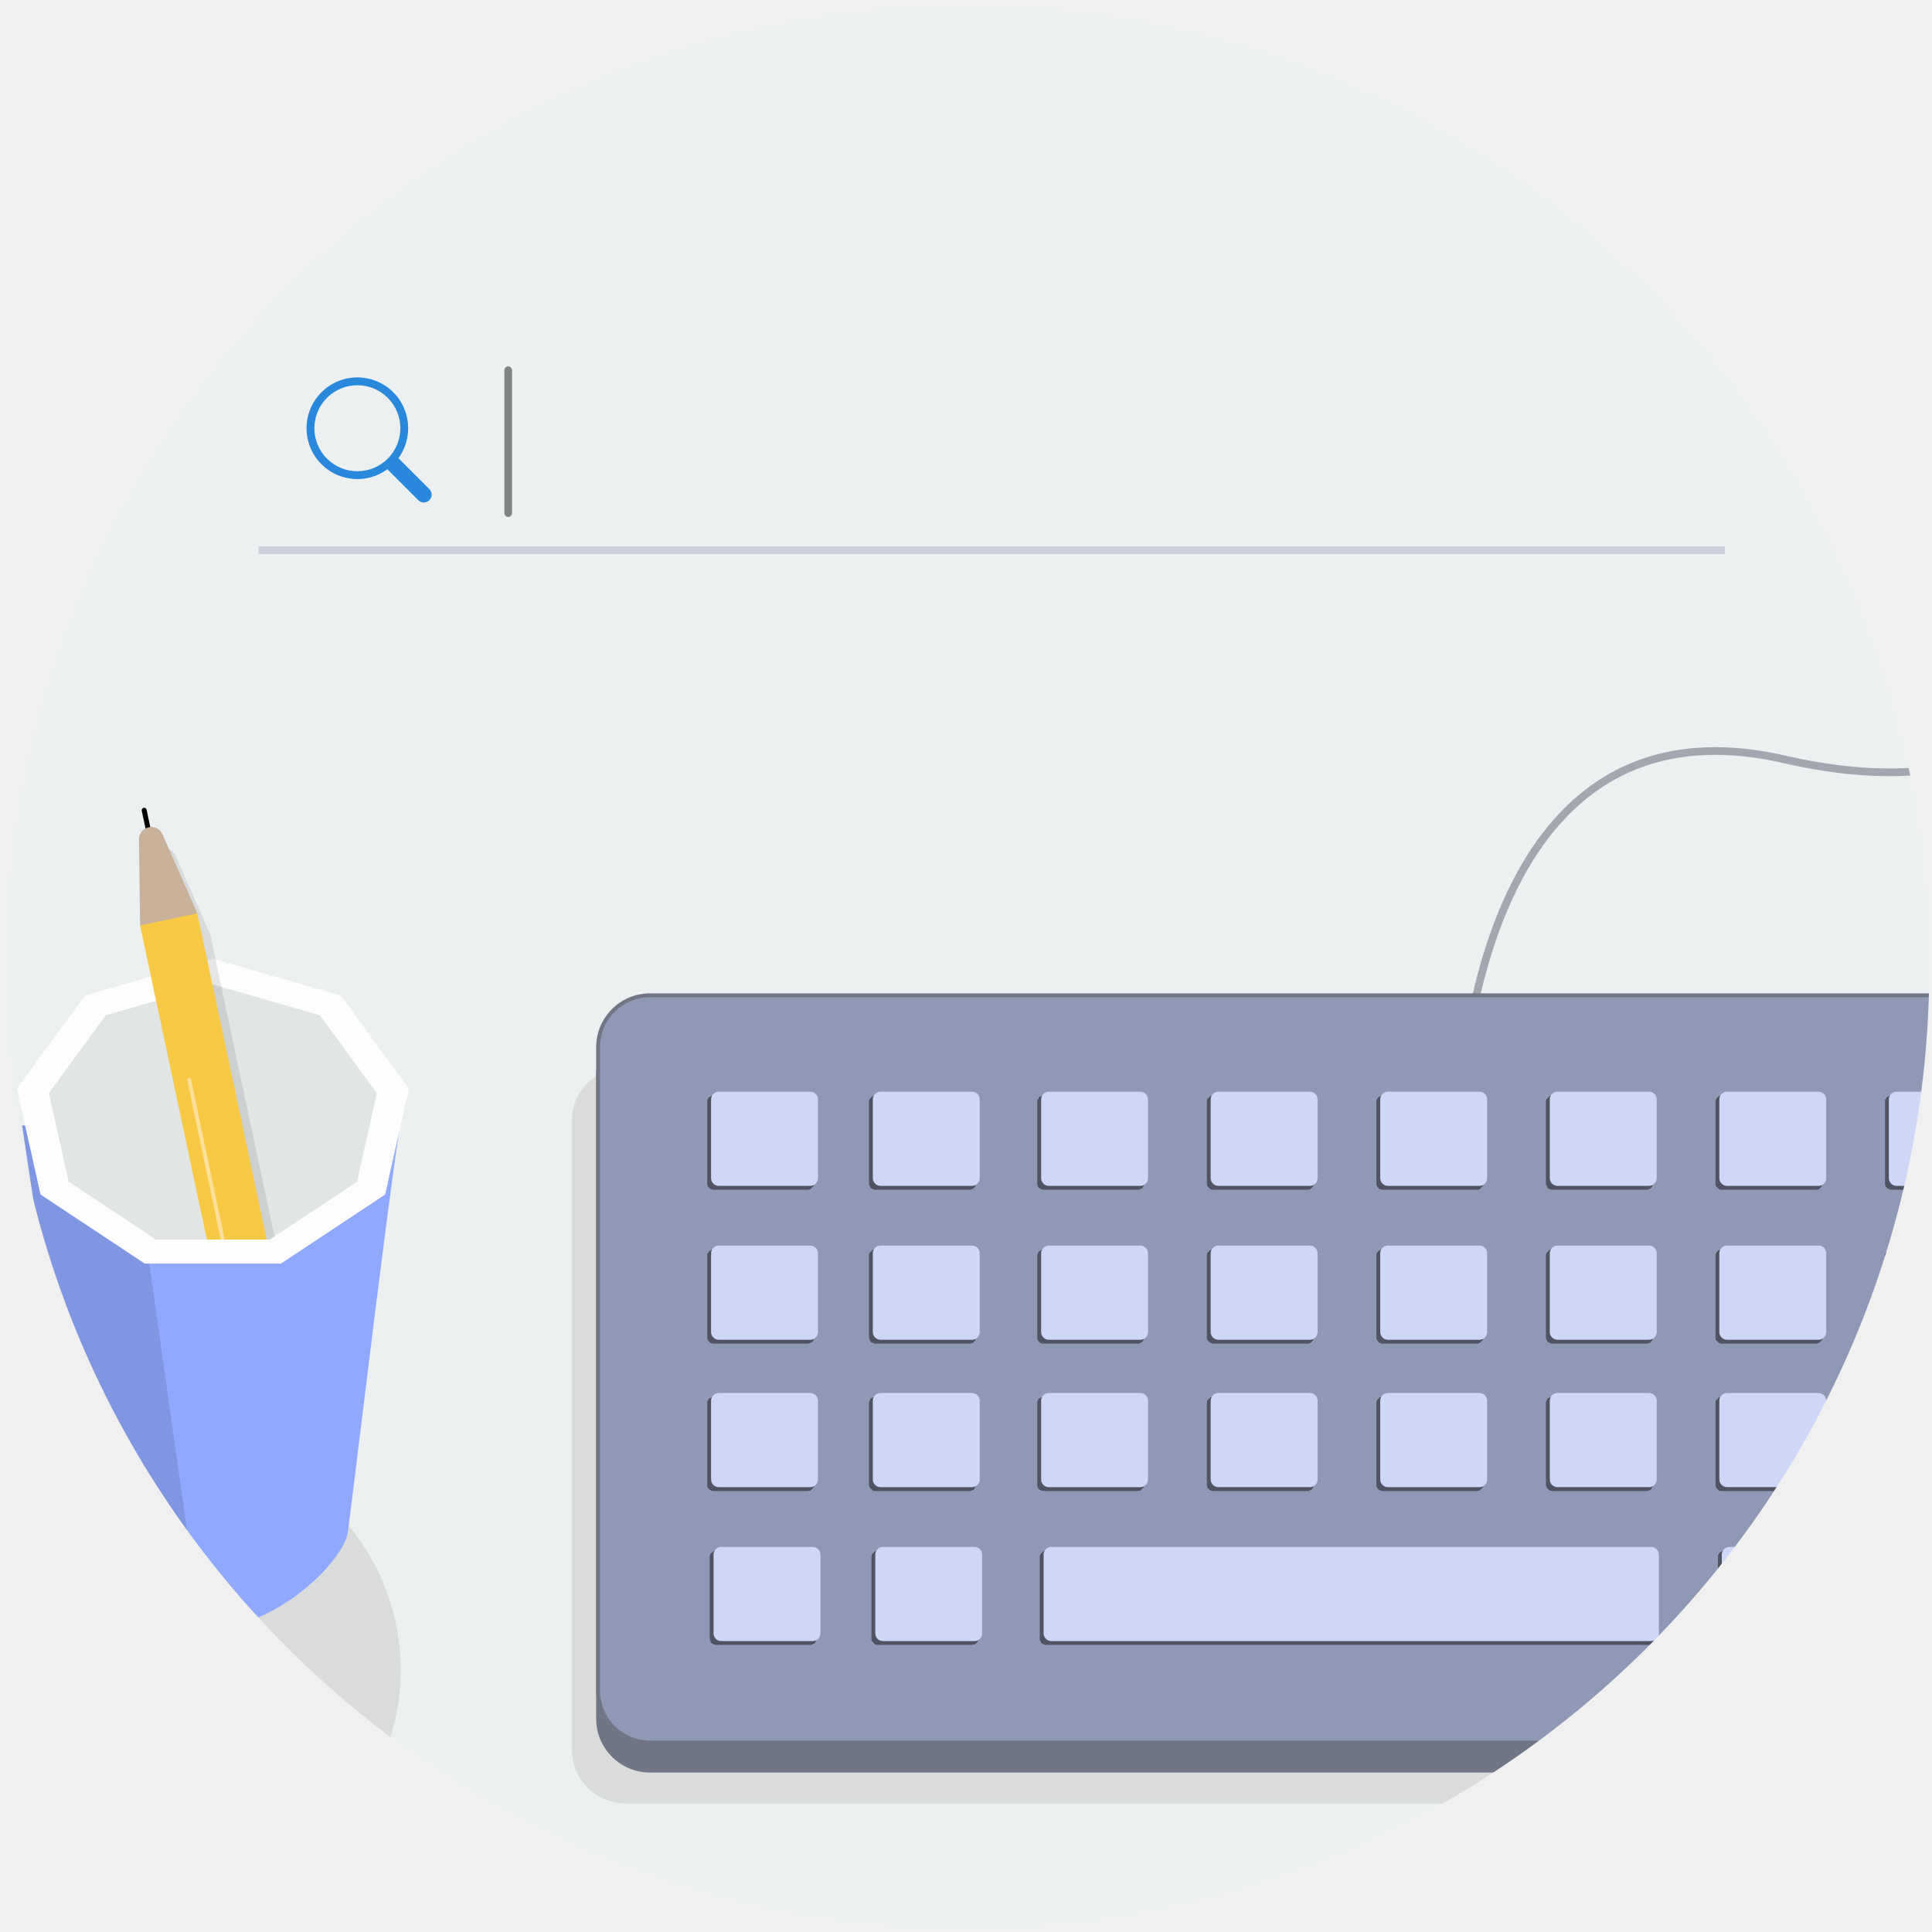
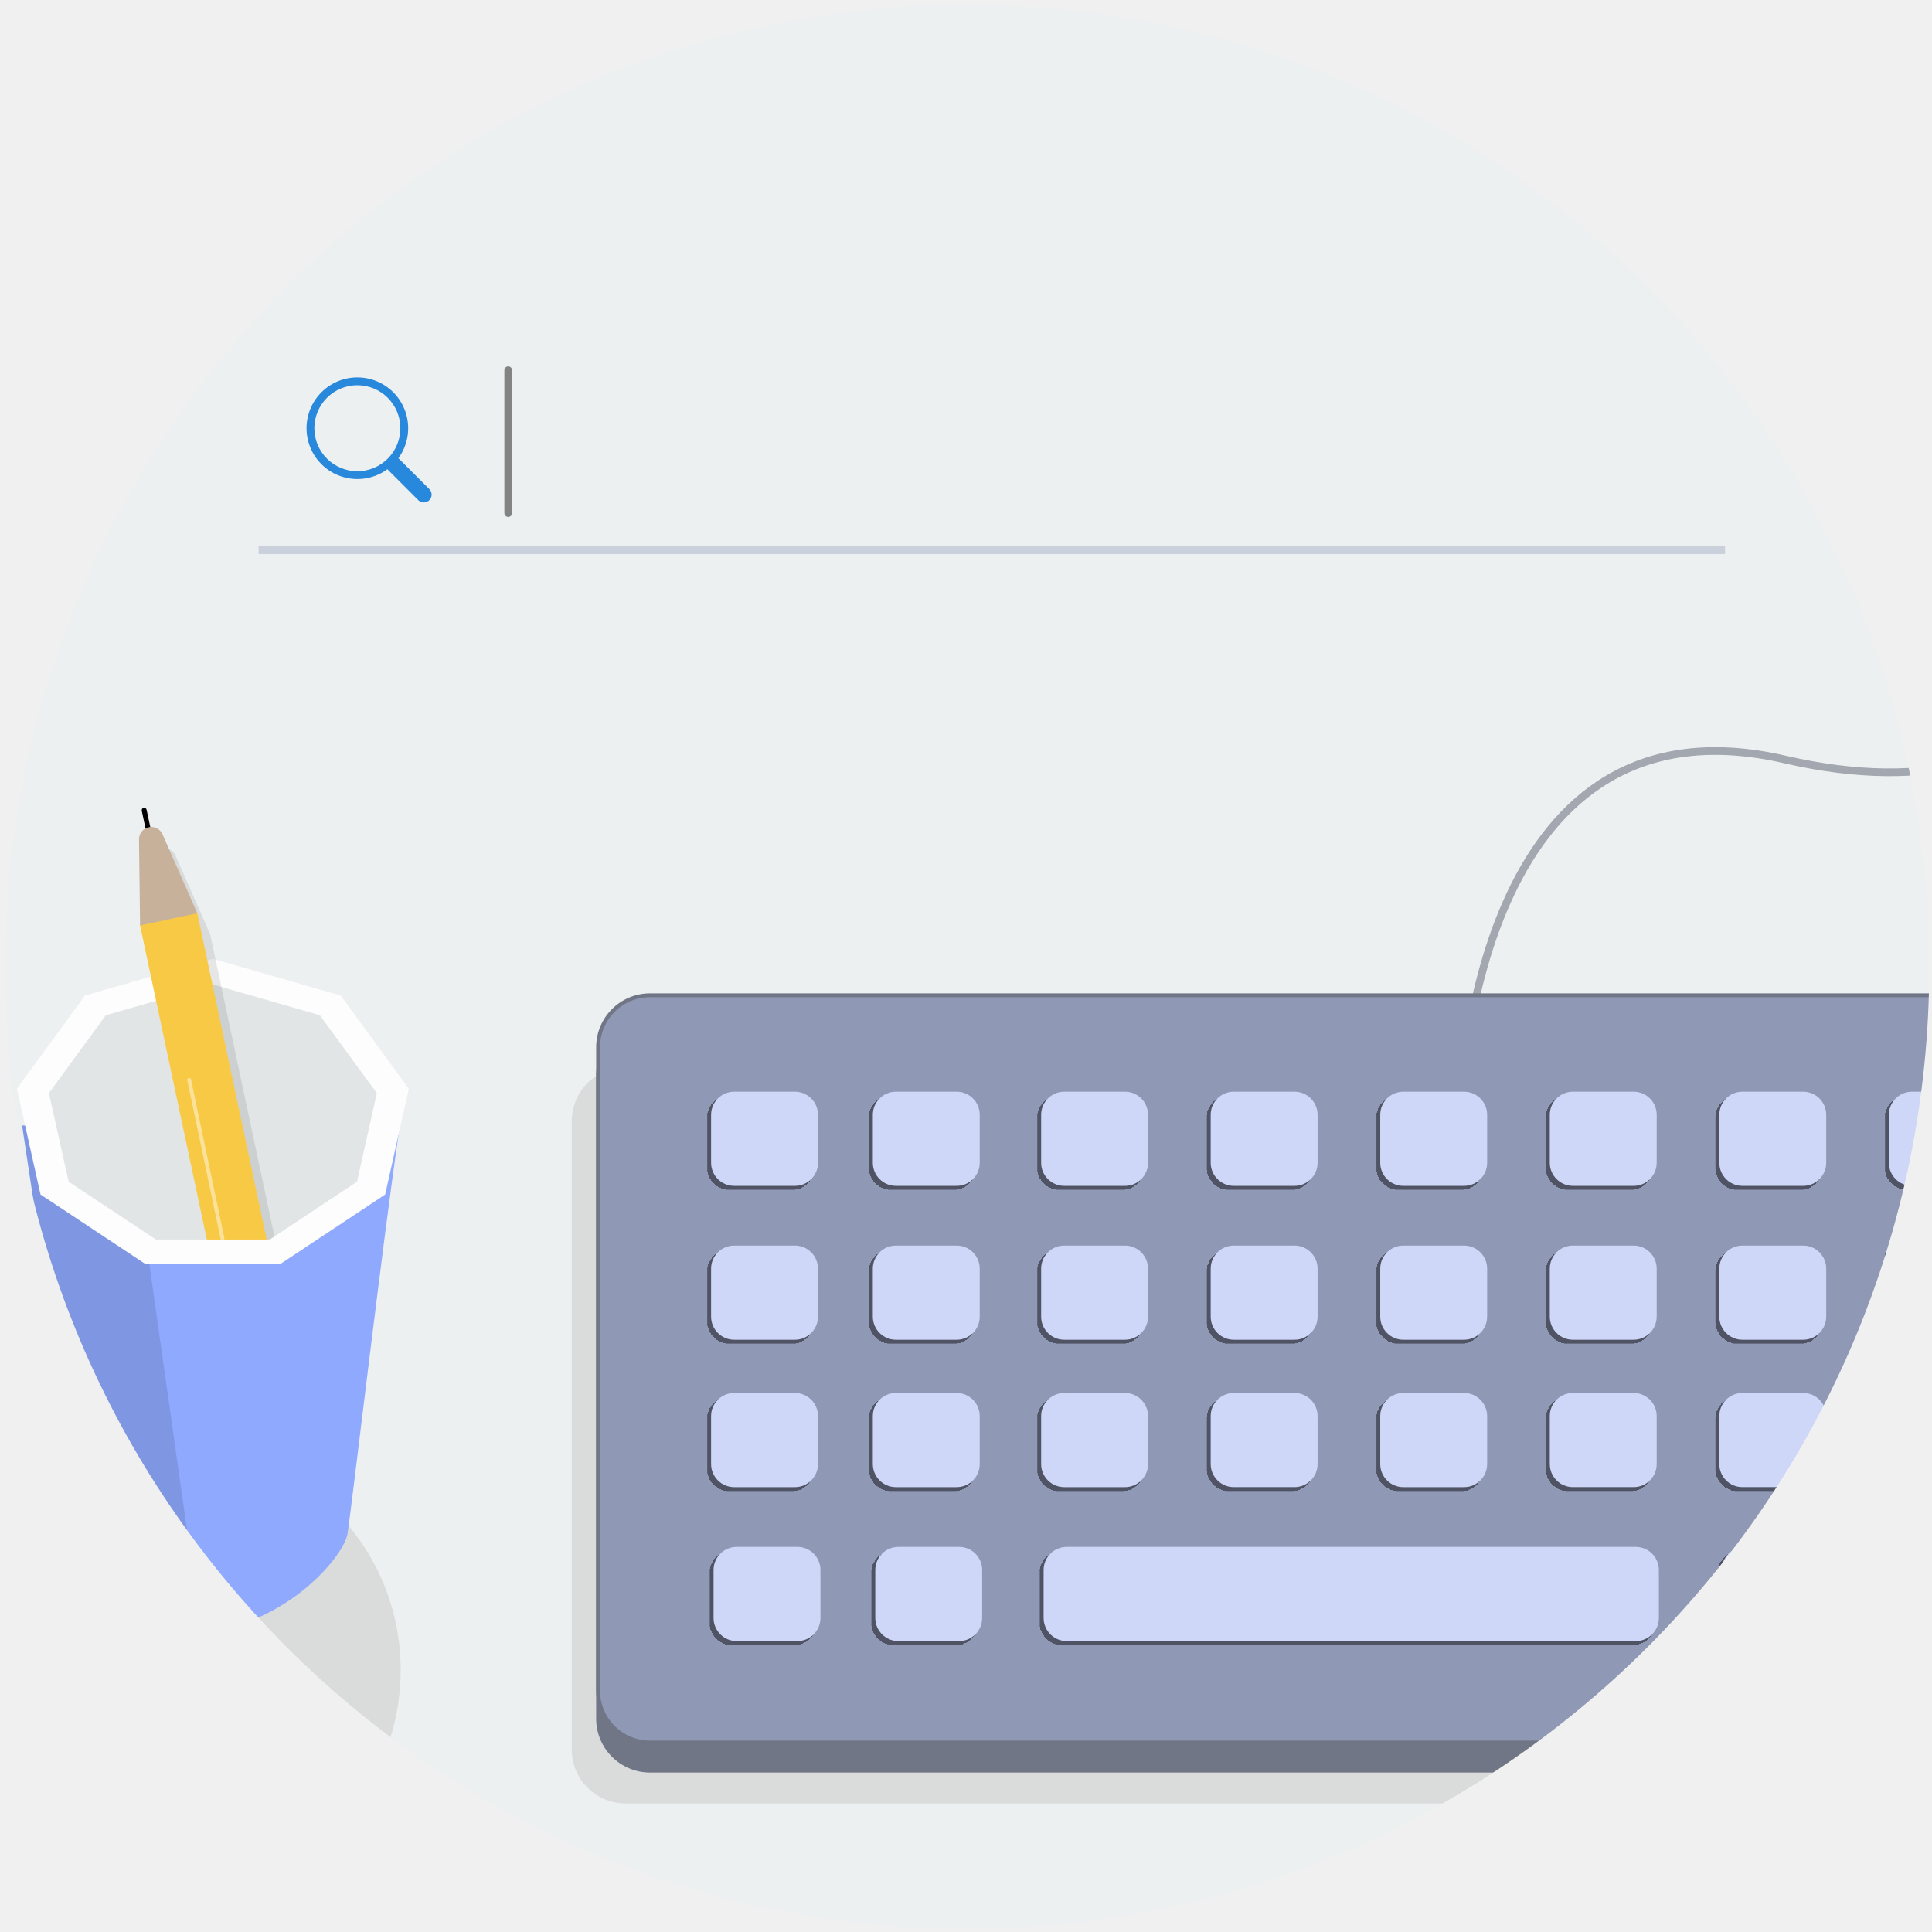
<svg xmlns="http://www.w3.org/2000/svg" width="251" height="251" viewBox="0 0 251 251" fill="none">
  <circle cx="125.645" cy="125.608" r="125" fill="#EDF0F1" />
  <mask id="mask0" mask-type="alpha" maskUnits="userSpaceOnUse" x="0" y="0" width="251" height="251">
    <circle cx="125.645" cy="125.608" r="125" fill="#F3F3F3" />
  </mask>
  <g mask="url(#mask0)">
    <circle opacity="0.45" cx="22.726" cy="216.956" r="29.333" fill="#C4C4C4" />
    <path opacity="0.6" d="M189.502 148.543C189.587 137.653 193.198 89.737 231.914 98.674C307.39 116.098 287.842 -9.919 221.661 31.095" stroke="#717686" />
    <rect opacity="0.45" x="74.282" y="138.649" width="268.227" height="95.654" rx="7" fill="#C4C4C4" />
    <rect x="77.451" y="132.705" width="268.227" height="97.58" rx="7" fill="#717686" />
    <rect x="77.701" y="129.303" width="267.727" height="97.08" rx="6.75" fill="#8F98B5" stroke="#717686" stroke-width="0.5" />
    <g filter="url(#filter0_d)">
-       <rect x="92.383" y="141.831" width="13.888" height="12.235" rx="1" fill="#CED7F7" />
+       <rect x="92.383" y="141.831" width="13.888" height="12.235" rx="3" fill="#CED7F7" />
    </g>
    <g filter="url(#filter1_d)">
-       <rect x="92.383" y="161.822" width="13.888" height="12.235" rx="1" fill="#CED7F7" />
+       <rect x="92.383" y="161.822" width="13.888" height="12.235" rx="3" fill="#CED7F7" />
    </g>
    <g filter="url(#filter2_d)">
-       <rect x="92.383" y="180.973" width="13.888" height="12.235" rx="1" fill="#CED7F7" />
+       <rect x="92.383" y="180.973" width="13.888" height="12.235" rx="3" fill="#CED7F7" />
    </g>
    <g filter="url(#filter3_d)">
-       <rect x="92.703" y="200.969" width="13.888" height="12.235" rx="1" fill="#CED7F7" />
+       <rect x="92.703" y="200.969" width="13.888" height="12.235" rx="3" fill="#CED7F7" />
    </g>
    <g filter="url(#filter4_d)">
-       <rect x="113.395" y="141.83" width="13.888" height="12.235" rx="1" fill="#CED7F7" />
+       <rect x="113.395" y="141.83" width="13.888" height="12.235" rx="3" fill="#CED7F7" />
    </g>
    <g filter="url(#filter5_d)">
-       <rect x="113.394" y="161.822" width="13.888" height="12.235" rx="1" fill="#CED7F7" />
+       <rect x="113.394" y="161.822" width="13.888" height="12.235" rx="3" fill="#CED7F7" />
    </g>
    <g filter="url(#filter6_d)">
-       <rect x="113.394" y="180.973" width="13.888" height="12.235" rx="1" fill="#CED7F7" />
+       <rect x="113.394" y="180.973" width="13.888" height="12.235" rx="3" fill="#CED7F7" />
    </g>
    <g filter="url(#filter7_d)">
-       <rect x="113.713" y="200.969" width="13.888" height="12.235" rx="1" fill="#CED7F7" />
+       <rect x="113.713" y="200.969" width="13.888" height="12.235" rx="3" fill="#CED7F7" />
    </g>
    <g filter="url(#filter8_d)">
-       <rect x="135.261" y="141.83" width="13.888" height="12.235" rx="1" fill="#CED7F7" />
+       <rect x="135.261" y="141.83" width="13.888" height="12.235" rx="3" fill="#CED7F7" />
    </g>
    <g filter="url(#filter9_d)">
-       <rect x="135.261" y="161.822" width="13.888" height="12.235" rx="1" fill="#CED7F7" />
+       <rect x="135.261" y="161.822" width="13.888" height="12.235" rx="3" fill="#CED7F7" />
    </g>
    <g filter="url(#filter10_d)">
-       <rect x="135.261" y="180.973" width="13.888" height="12.235" rx="1" fill="#CED7F7" />
+       <rect x="135.261" y="180.973" width="13.888" height="12.235" rx="3" fill="#CED7F7" />
    </g>
    <g filter="url(#filter11_d)">
-       <rect x="135.582" y="200.969" width="79.933" height="12.235" rx="1" fill="#CED7F7" />
+       <rect x="135.582" y="200.969" width="79.933" height="12.235" rx="3" fill="#CED7F7" />
    </g>
    <g filter="url(#filter12_d)">
-       <rect x="157.289" y="141.83" width="13.888" height="12.235" rx="1" fill="#CED7F7" />
+       <rect x="157.289" y="141.83" width="13.888" height="12.235" rx="3" fill="#CED7F7" />
    </g>
    <g filter="url(#filter13_d)">
-       <rect x="157.289" y="161.822" width="13.888" height="12.235" rx="1" fill="#CED7F7" />
+       <rect x="157.289" y="161.822" width="13.888" height="12.235" rx="3" fill="#CED7F7" />
    </g>
    <g filter="url(#filter14_d)">
-       <rect x="157.289" y="180.971" width="13.888" height="12.235" rx="1" fill="#CED7F7" />
+       <rect x="157.289" y="180.971" width="13.888" height="12.235" rx="3" fill="#CED7F7" />
    </g>
    <g filter="url(#filter15_d)">
-       <rect x="179.316" y="141.83" width="13.888" height="12.235" rx="1" fill="#CED7F7" />
+       <rect x="179.316" y="141.83" width="13.888" height="12.235" rx="3" fill="#CED7F7" />
    </g>
    <g filter="url(#filter16_d)">
-       <rect x="179.316" y="161.822" width="13.888" height="12.235" rx="1" fill="#CED7F7" />
+       <rect x="179.316" y="161.822" width="13.888" height="12.235" rx="3" fill="#CED7F7" />
    </g>
    <g filter="url(#filter17_d)">
-       <rect x="179.316" y="180.973" width="13.888" height="12.235" rx="1" fill="#CED7F7" />
+       <rect x="179.316" y="180.973" width="13.888" height="12.235" rx="3" fill="#CED7F7" />
    </g>
    <g filter="url(#filter18_d)">
-       <rect x="201.344" y="141.83" width="13.888" height="12.235" rx="1" fill="#CED7F7" />
+       <rect x="201.344" y="141.83" width="13.888" height="12.235" rx="3" fill="#CED7F7" />
    </g>
    <g filter="url(#filter19_d)">
-       <rect x="201.344" y="161.822" width="13.888" height="12.235" rx="1" fill="#CED7F7" />
+       <rect x="201.344" y="161.822" width="13.888" height="12.235" rx="3" fill="#CED7F7" />
    </g>
    <g filter="url(#filter20_d)">
-       <rect x="201.344" y="180.971" width="13.888" height="12.235" rx="1" fill="#CED7F7" />
+       <rect x="201.344" y="180.971" width="13.888" height="12.235" rx="3" fill="#CED7F7" />
    </g>
    <g filter="url(#filter21_d)">
-       <path d="M223.37 142.83C223.37 142.278 223.818 141.83 224.37 141.83H236.259C236.811 141.83 237.259 142.278 237.259 142.83V153.065C237.259 153.617 236.811 154.065 236.259 154.065H224.37C223.818 154.065 223.37 153.617 223.37 153.065V142.83Z" fill="#CED7F7" />
+       <path d="M223.37 144.83C223.37 143.173 224.713 141.83 226.37 141.83H234.259C235.915 141.83 237.259 143.173 237.259 144.83V151.065C237.259 152.722 235.915 154.065 234.259 154.065H226.37C224.713 154.065 223.37 152.722 223.37 151.065V144.83Z" fill="#CED7F7" />
    </g>
    <g filter="url(#filter22_d)">
-       <rect x="223.37" y="161.822" width="13.888" height="12.235" rx="1" fill="#CED7F7" />
+       <rect x="223.37" y="161.822" width="13.888" height="12.235" rx="3" fill="#CED7F7" />
    </g>
    <g filter="url(#filter23_d)">
-       <rect x="223.37" y="180.971" width="13.888" height="12.235" rx="1" fill="#CED7F7" />
+       <rect x="223.37" y="180.971" width="13.888" height="12.235" rx="3" fill="#CED7F7" />
    </g>
    <g filter="url(#filter24_d)">
-       <rect x="223.689" y="200.969" width="13.888" height="12.235" rx="1" fill="#CED7F7" />
+       <rect x="223.689" y="200.969" width="13.888" height="12.235" rx="3" fill="#CED7F7" />
    </g>
    <g filter="url(#filter25_d)">
-       <rect x="245.397" y="141.83" width="13.888" height="12.235" rx="1" fill="#CED7F7" />
+       <rect x="245.397" y="141.83" width="13.888" height="12.235" rx="3" fill="#CED7F7" />
    </g>
    <g filter="url(#filter26_d)">
      <rect x="245.397" y="161.822" width="13.888" height="12.235" rx="1" fill="#CED7F7" />
    </g>
    <g filter="url(#filter27_d)">
      <rect x="245.397" y="180.973" width="13.888" height="12.235" rx="1" fill="#CED7F7" />
    </g>
    <g filter="url(#filter28_d)">
      <rect x="245.717" y="200.969" width="13.888" height="12.235" rx="1" fill="#CED7F7" />
    </g>
    <path d="M11.729 204.874L2.871 146.222L51.839 147.005C49.778 160.831 45.555 196.86 45.154 199.239C44.652 202.213 38.003 209.746 29.278 211.497C22.628 212.831 14.347 207.901 11.729 204.874Z" fill="#8FA9FF" />
    <mask id="mask1" mask-type="alpha" maskUnits="userSpaceOnUse" x="2" y="146" width="50" height="66">
      <path d="M11.729 204.874L2.871 146.222L51.839 147.005C49.778 160.831 45.555 196.86 45.154 199.239C44.652 202.213 38.003 209.746 29.278 211.497C22.628 212.831 14.347 207.901 11.729 204.874Z" fill="#8FA9FF" />
    </mask>
    <g mask="url(#mask1)">
      <path d="M16.706 145.189L-16.502 132.249L-9.386 224.974L27.057 218.29L16.706 145.189Z" fill="black" fill-opacity="0.11" />
    </g>
    <path d="M27.653 124.567L44.27 129.344L53.111 141.437L50.041 155.19L36.495 164.166H18.811L5.265 155.19L2.195 141.437L11.036 129.344L27.653 124.567Z" fill="#FDFDFD" />
    <path d="M27.653 127.9L41.557 131.897L48.956 142.017L46.386 153.525L35.051 161.036H20.254L8.919 153.525L6.35 142.017L13.748 131.897L27.653 127.9Z" fill="#E1E5E6" />
    <mask id="mask2" mask-type="alpha" maskUnits="userSpaceOnUse" x="6" y="96" width="43" height="66">
      <path d="M29.499 96.427L41.557 131.898L48.956 142.018L46.386 153.526L35.051 161.037H20.254L8.919 153.526L6.349 142.018L13.748 131.898L6.001 100.989L29.499 96.427Z" fill="#EBF2F4" />
    </mask>
    <g mask="url(#mask2)">
      <path fill-rule="evenodd" clip-rule="evenodd" d="M33.663 187.801C34.1 189.854 36.118 191.164 38.171 190.728C40.224 190.291 41.534 188.273 41.098 186.22L27.282 121.257L27.253 121.263L22.786 111.127C22.543 110.576 22.017 110.22 21.438 110.18L21.175 108.941C21.13 108.731 20.923 108.596 20.712 108.641C20.501 108.686 20.367 108.893 20.411 109.104L20.67 110.319C20.106 110.576 19.729 111.146 19.737 111.788L19.873 122.833L19.847 122.839L19.875 122.97L19.875 122.973L19.875 122.972L33.663 187.801Z" fill="#010101" fill-opacity="0.09" />
      <path d="M31.985 185.062C32.422 187.115 34.44 188.425 36.493 187.989C38.546 187.552 39.856 185.534 39.42 183.481L25.604 118.518L18.169 120.1L31.985 185.062Z" fill="#F7C945" />
      <line opacity="0.45" x1="0.25" y1="-0.25" x2="21.278" y2="-0.25" transform="matrix(0.205704 0.978614 0.978614 -0.205704 24.7661 139.994)" stroke="white" stroke-width="0.5" stroke-linecap="round" stroke-linejoin="round" />
      <rect width="0.643" height="3.225" rx="0.321" transform="matrix(0.978123 -0.208027 -0.208027 -0.978123 19.0195 108.171)" fill="#010101" />
      <path d="M18.198 120.232L25.633 118.651L21.109 108.387C20.811 107.711 20.087 107.328 19.361 107.464C18.599 107.605 18.051 108.274 18.06 109.048L18.198 120.232Z" fill="#C7B19B" />
    </g>
  </g>
  <path opacity="0.56" d="M33.593 71.482L224.11 71.482" stroke="#AEB8CC" />
  <path fill-rule="evenodd" clip-rule="evenodd" d="M50.431 59.635C50.526 59.54 50.638 59.465 50.761 59.414C50.884 59.363 51.017 59.337 51.15 59.337C51.283 59.337 51.416 59.363 51.539 59.414C51.662 59.465 51.774 59.54 51.869 59.635L55.779 63.545C55.97 63.736 56.077 63.994 56.077 64.263C56.077 64.533 55.97 64.791 55.78 64.982C55.589 65.172 55.331 65.28 55.061 65.28C54.792 65.28 54.533 65.173 54.343 64.983L50.432 61.072C50.338 60.978 50.263 60.866 50.212 60.742C50.161 60.619 50.135 60.487 50.135 60.353C50.135 60.22 50.161 60.088 50.212 59.965C50.263 59.841 50.338 59.729 50.432 59.635H50.431Z" fill="#2788DC" />
  <path fill-rule="evenodd" clip-rule="evenodd" d="M46.427 61.222C47.161 61.222 47.887 61.077 48.565 60.796C49.243 60.516 49.859 60.104 50.377 59.585C50.896 59.067 51.308 58.451 51.588 57.773C51.869 57.095 52.014 56.369 52.014 55.635C52.014 54.902 51.869 54.175 51.588 53.498C51.308 52.82 50.896 52.204 50.377 51.685C49.859 51.166 49.243 50.755 48.565 50.474C47.887 50.193 47.161 50.049 46.427 50.049C44.946 50.049 43.525 50.638 42.477 51.685C41.429 52.733 40.841 54.154 40.841 55.635C40.841 57.117 41.429 58.538 42.477 59.585C43.525 60.633 44.946 61.222 46.427 61.222ZM53.029 55.635C53.029 57.386 52.334 59.066 51.096 60.304C49.858 61.542 48.178 62.237 46.427 62.237C44.676 62.237 42.997 61.542 41.759 60.304C40.521 59.066 39.825 57.386 39.825 55.635C39.825 53.884 40.521 52.205 41.759 50.967C42.997 49.729 44.676 49.033 46.427 49.033C48.178 49.033 49.858 49.729 51.096 50.967C52.334 52.205 53.029 53.884 53.029 55.635Z" fill="#2788DC" />
  <path opacity="0.45" d="M66.026 48.098L66.026 66.66" stroke="black" stroke-linecap="round" />
  <defs>
    <filter id="filter0_d" x="91.883" y="141.831" width="14.388" height="12.735" filterUnits="userSpaceOnUse" color-interpolation-filters="sRGB">
      <feFlood flood-opacity="0" result="BackgroundImageFix" />
      <feColorMatrix in="SourceAlpha" type="matrix" values="0 0 0 0 0 0 0 0 0 0 0 0 0 0 0 0 0 0 127 0" />
      <feOffset dx="-0.5" dy="0.5" />
      <feColorMatrix type="matrix" values="0 0 0 0 0 0 0 0 0 0 0 0 0 0 0 0 0 0 0.45 0" />
      <feBlend mode="normal" in2="BackgroundImageFix" result="effect1_dropShadow" />
      <feBlend mode="normal" in="SourceGraphic" in2="effect1_dropShadow" result="shape" />
    </filter>
    <filter id="filter1_d" x="91.883" y="161.822" width="14.388" height="12.735" filterUnits="userSpaceOnUse" color-interpolation-filters="sRGB">
      <feFlood flood-opacity="0" result="BackgroundImageFix" />
      <feColorMatrix in="SourceAlpha" type="matrix" values="0 0 0 0 0 0 0 0 0 0 0 0 0 0 0 0 0 0 127 0" />
      <feOffset dx="-0.5" dy="0.5" />
      <feColorMatrix type="matrix" values="0 0 0 0 0 0 0 0 0 0 0 0 0 0 0 0 0 0 0.45 0" />
      <feBlend mode="normal" in2="BackgroundImageFix" result="effect1_dropShadow" />
      <feBlend mode="normal" in="SourceGraphic" in2="effect1_dropShadow" result="shape" />
    </filter>
    <filter id="filter2_d" x="91.883" y="180.973" width="14.388" height="12.735" filterUnits="userSpaceOnUse" color-interpolation-filters="sRGB">
      <feFlood flood-opacity="0" result="BackgroundImageFix" />
      <feColorMatrix in="SourceAlpha" type="matrix" values="0 0 0 0 0 0 0 0 0 0 0 0 0 0 0 0 0 0 127 0" />
      <feOffset dx="-0.5" dy="0.5" />
      <feColorMatrix type="matrix" values="0 0 0 0 0 0 0 0 0 0 0 0 0 0 0 0 0 0 0.45 0" />
      <feBlend mode="normal" in2="BackgroundImageFix" result="effect1_dropShadow" />
      <feBlend mode="normal" in="SourceGraphic" in2="effect1_dropShadow" result="shape" />
    </filter>
    <filter id="filter3_d" x="92.203" y="200.969" width="14.388" height="12.735" filterUnits="userSpaceOnUse" color-interpolation-filters="sRGB">
      <feFlood flood-opacity="0" result="BackgroundImageFix" />
      <feColorMatrix in="SourceAlpha" type="matrix" values="0 0 0 0 0 0 0 0 0 0 0 0 0 0 0 0 0 0 127 0" />
      <feOffset dx="-0.5" dy="0.5" />
      <feColorMatrix type="matrix" values="0 0 0 0 0 0 0 0 0 0 0 0 0 0 0 0 0 0 0.45 0" />
      <feBlend mode="normal" in2="BackgroundImageFix" result="effect1_dropShadow" />
      <feBlend mode="normal" in="SourceGraphic" in2="effect1_dropShadow" result="shape" />
    </filter>
    <filter id="filter4_d" x="112.895" y="141.83" width="14.388" height="12.735" filterUnits="userSpaceOnUse" color-interpolation-filters="sRGB">
      <feFlood flood-opacity="0" result="BackgroundImageFix" />
      <feColorMatrix in="SourceAlpha" type="matrix" values="0 0 0 0 0 0 0 0 0 0 0 0 0 0 0 0 0 0 127 0" />
      <feOffset dx="-0.5" dy="0.5" />
      <feColorMatrix type="matrix" values="0 0 0 0 0 0 0 0 0 0 0 0 0 0 0 0 0 0 0.45 0" />
      <feBlend mode="normal" in2="BackgroundImageFix" result="effect1_dropShadow" />
      <feBlend mode="normal" in="SourceGraphic" in2="effect1_dropShadow" result="shape" />
    </filter>
    <filter id="filter5_d" x="112.894" y="161.822" width="14.388" height="12.735" filterUnits="userSpaceOnUse" color-interpolation-filters="sRGB">
      <feFlood flood-opacity="0" result="BackgroundImageFix" />
      <feColorMatrix in="SourceAlpha" type="matrix" values="0 0 0 0 0 0 0 0 0 0 0 0 0 0 0 0 0 0 127 0" />
      <feOffset dx="-0.5" dy="0.5" />
      <feColorMatrix type="matrix" values="0 0 0 0 0 0 0 0 0 0 0 0 0 0 0 0 0 0 0.45 0" />
      <feBlend mode="normal" in2="BackgroundImageFix" result="effect1_dropShadow" />
      <feBlend mode="normal" in="SourceGraphic" in2="effect1_dropShadow" result="shape" />
    </filter>
    <filter id="filter6_d" x="112.894" y="180.973" width="14.388" height="12.735" filterUnits="userSpaceOnUse" color-interpolation-filters="sRGB">
      <feFlood flood-opacity="0" result="BackgroundImageFix" />
      <feColorMatrix in="SourceAlpha" type="matrix" values="0 0 0 0 0 0 0 0 0 0 0 0 0 0 0 0 0 0 127 0" />
      <feOffset dx="-0.5" dy="0.5" />
      <feColorMatrix type="matrix" values="0 0 0 0 0 0 0 0 0 0 0 0 0 0 0 0 0 0 0.45 0" />
      <feBlend mode="normal" in2="BackgroundImageFix" result="effect1_dropShadow" />
      <feBlend mode="normal" in="SourceGraphic" in2="effect1_dropShadow" result="shape" />
    </filter>
    <filter id="filter7_d" x="113.213" y="200.969" width="14.388" height="12.735" filterUnits="userSpaceOnUse" color-interpolation-filters="sRGB">
      <feFlood flood-opacity="0" result="BackgroundImageFix" />
      <feColorMatrix in="SourceAlpha" type="matrix" values="0 0 0 0 0 0 0 0 0 0 0 0 0 0 0 0 0 0 127 0" />
      <feOffset dx="-0.5" dy="0.5" />
      <feColorMatrix type="matrix" values="0 0 0 0 0 0 0 0 0 0 0 0 0 0 0 0 0 0 0.45 0" />
      <feBlend mode="normal" in2="BackgroundImageFix" result="effect1_dropShadow" />
      <feBlend mode="normal" in="SourceGraphic" in2="effect1_dropShadow" result="shape" />
    </filter>
    <filter id="filter8_d" x="134.761" y="141.83" width="14.388" height="12.735" filterUnits="userSpaceOnUse" color-interpolation-filters="sRGB">
      <feFlood flood-opacity="0" result="BackgroundImageFix" />
      <feColorMatrix in="SourceAlpha" type="matrix" values="0 0 0 0 0 0 0 0 0 0 0 0 0 0 0 0 0 0 127 0" />
      <feOffset dx="-0.5" dy="0.5" />
      <feColorMatrix type="matrix" values="0 0 0 0 0 0 0 0 0 0 0 0 0 0 0 0 0 0 0.45 0" />
      <feBlend mode="normal" in2="BackgroundImageFix" result="effect1_dropShadow" />
      <feBlend mode="normal" in="SourceGraphic" in2="effect1_dropShadow" result="shape" />
    </filter>
    <filter id="filter9_d" x="134.761" y="161.822" width="14.388" height="12.735" filterUnits="userSpaceOnUse" color-interpolation-filters="sRGB">
      <feFlood flood-opacity="0" result="BackgroundImageFix" />
      <feColorMatrix in="SourceAlpha" type="matrix" values="0 0 0 0 0 0 0 0 0 0 0 0 0 0 0 0 0 0 127 0" />
      <feOffset dx="-0.5" dy="0.5" />
      <feColorMatrix type="matrix" values="0 0 0 0 0 0 0 0 0 0 0 0 0 0 0 0 0 0 0.45 0" />
      <feBlend mode="normal" in2="BackgroundImageFix" result="effect1_dropShadow" />
      <feBlend mode="normal" in="SourceGraphic" in2="effect1_dropShadow" result="shape" />
    </filter>
    <filter id="filter10_d" x="134.761" y="180.973" width="14.388" height="12.735" filterUnits="userSpaceOnUse" color-interpolation-filters="sRGB">
      <feFlood flood-opacity="0" result="BackgroundImageFix" />
      <feColorMatrix in="SourceAlpha" type="matrix" values="0 0 0 0 0 0 0 0 0 0 0 0 0 0 0 0 0 0 127 0" />
      <feOffset dx="-0.5" dy="0.5" />
      <feColorMatrix type="matrix" values="0 0 0 0 0 0 0 0 0 0 0 0 0 0 0 0 0 0 0.45 0" />
      <feBlend mode="normal" in2="BackgroundImageFix" result="effect1_dropShadow" />
      <feBlend mode="normal" in="SourceGraphic" in2="effect1_dropShadow" result="shape" />
    </filter>
    <filter id="filter11_d" x="135.082" y="200.969" width="80.433" height="12.735" filterUnits="userSpaceOnUse" color-interpolation-filters="sRGB">
      <feFlood flood-opacity="0" result="BackgroundImageFix" />
      <feColorMatrix in="SourceAlpha" type="matrix" values="0 0 0 0 0 0 0 0 0 0 0 0 0 0 0 0 0 0 127 0" />
      <feOffset dx="-0.5" dy="0.5" />
      <feColorMatrix type="matrix" values="0 0 0 0 0 0 0 0 0 0 0 0 0 0 0 0 0 0 0.45 0" />
      <feBlend mode="normal" in2="BackgroundImageFix" result="effect1_dropShadow" />
      <feBlend mode="normal" in="SourceGraphic" in2="effect1_dropShadow" result="shape" />
    </filter>
    <filter id="filter12_d" x="156.789" y="141.83" width="14.388" height="12.735" filterUnits="userSpaceOnUse" color-interpolation-filters="sRGB">
      <feFlood flood-opacity="0" result="BackgroundImageFix" />
      <feColorMatrix in="SourceAlpha" type="matrix" values="0 0 0 0 0 0 0 0 0 0 0 0 0 0 0 0 0 0 127 0" />
      <feOffset dx="-0.5" dy="0.5" />
      <feColorMatrix type="matrix" values="0 0 0 0 0 0 0 0 0 0 0 0 0 0 0 0 0 0 0.45 0" />
      <feBlend mode="normal" in2="BackgroundImageFix" result="effect1_dropShadow" />
      <feBlend mode="normal" in="SourceGraphic" in2="effect1_dropShadow" result="shape" />
    </filter>
    <filter id="filter13_d" x="156.789" y="161.822" width="14.388" height="12.735" filterUnits="userSpaceOnUse" color-interpolation-filters="sRGB">
      <feFlood flood-opacity="0" result="BackgroundImageFix" />
      <feColorMatrix in="SourceAlpha" type="matrix" values="0 0 0 0 0 0 0 0 0 0 0 0 0 0 0 0 0 0 127 0" />
      <feOffset dx="-0.5" dy="0.5" />
      <feColorMatrix type="matrix" values="0 0 0 0 0 0 0 0 0 0 0 0 0 0 0 0 0 0 0.45 0" />
      <feBlend mode="normal" in2="BackgroundImageFix" result="effect1_dropShadow" />
      <feBlend mode="normal" in="SourceGraphic" in2="effect1_dropShadow" result="shape" />
    </filter>
    <filter id="filter14_d" x="156.789" y="180.971" width="14.388" height="12.735" filterUnits="userSpaceOnUse" color-interpolation-filters="sRGB">
      <feFlood flood-opacity="0" result="BackgroundImageFix" />
      <feColorMatrix in="SourceAlpha" type="matrix" values="0 0 0 0 0 0 0 0 0 0 0 0 0 0 0 0 0 0 127 0" />
      <feOffset dx="-0.5" dy="0.5" />
      <feColorMatrix type="matrix" values="0 0 0 0 0 0 0 0 0 0 0 0 0 0 0 0 0 0 0.45 0" />
      <feBlend mode="normal" in2="BackgroundImageFix" result="effect1_dropShadow" />
      <feBlend mode="normal" in="SourceGraphic" in2="effect1_dropShadow" result="shape" />
    </filter>
    <filter id="filter15_d" x="178.816" y="141.83" width="14.388" height="12.735" filterUnits="userSpaceOnUse" color-interpolation-filters="sRGB">
      <feFlood flood-opacity="0" result="BackgroundImageFix" />
      <feColorMatrix in="SourceAlpha" type="matrix" values="0 0 0 0 0 0 0 0 0 0 0 0 0 0 0 0 0 0 127 0" />
      <feOffset dx="-0.5" dy="0.5" />
      <feColorMatrix type="matrix" values="0 0 0 0 0 0 0 0 0 0 0 0 0 0 0 0 0 0 0.45 0" />
      <feBlend mode="normal" in2="BackgroundImageFix" result="effect1_dropShadow" />
      <feBlend mode="normal" in="SourceGraphic" in2="effect1_dropShadow" result="shape" />
    </filter>
    <filter id="filter16_d" x="178.816" y="161.822" width="14.388" height="12.735" filterUnits="userSpaceOnUse" color-interpolation-filters="sRGB">
      <feFlood flood-opacity="0" result="BackgroundImageFix" />
      <feColorMatrix in="SourceAlpha" type="matrix" values="0 0 0 0 0 0 0 0 0 0 0 0 0 0 0 0 0 0 127 0" />
      <feOffset dx="-0.5" dy="0.5" />
      <feColorMatrix type="matrix" values="0 0 0 0 0 0 0 0 0 0 0 0 0 0 0 0 0 0 0.45 0" />
      <feBlend mode="normal" in2="BackgroundImageFix" result="effect1_dropShadow" />
      <feBlend mode="normal" in="SourceGraphic" in2="effect1_dropShadow" result="shape" />
    </filter>
    <filter id="filter17_d" x="178.816" y="180.973" width="14.388" height="12.735" filterUnits="userSpaceOnUse" color-interpolation-filters="sRGB">
      <feFlood flood-opacity="0" result="BackgroundImageFix" />
      <feColorMatrix in="SourceAlpha" type="matrix" values="0 0 0 0 0 0 0 0 0 0 0 0 0 0 0 0 0 0 127 0" />
      <feOffset dx="-0.5" dy="0.5" />
      <feColorMatrix type="matrix" values="0 0 0 0 0 0 0 0 0 0 0 0 0 0 0 0 0 0 0.45 0" />
      <feBlend mode="normal" in2="BackgroundImageFix" result="effect1_dropShadow" />
      <feBlend mode="normal" in="SourceGraphic" in2="effect1_dropShadow" result="shape" />
    </filter>
    <filter id="filter18_d" x="200.844" y="141.83" width="14.388" height="12.735" filterUnits="userSpaceOnUse" color-interpolation-filters="sRGB">
      <feFlood flood-opacity="0" result="BackgroundImageFix" />
      <feColorMatrix in="SourceAlpha" type="matrix" values="0 0 0 0 0 0 0 0 0 0 0 0 0 0 0 0 0 0 127 0" />
      <feOffset dx="-0.5" dy="0.5" />
      <feColorMatrix type="matrix" values="0 0 0 0 0 0 0 0 0 0 0 0 0 0 0 0 0 0 0.45 0" />
      <feBlend mode="normal" in2="BackgroundImageFix" result="effect1_dropShadow" />
      <feBlend mode="normal" in="SourceGraphic" in2="effect1_dropShadow" result="shape" />
    </filter>
    <filter id="filter19_d" x="200.844" y="161.822" width="14.388" height="12.735" filterUnits="userSpaceOnUse" color-interpolation-filters="sRGB">
      <feFlood flood-opacity="0" result="BackgroundImageFix" />
      <feColorMatrix in="SourceAlpha" type="matrix" values="0 0 0 0 0 0 0 0 0 0 0 0 0 0 0 0 0 0 127 0" />
      <feOffset dx="-0.5" dy="0.5" />
      <feColorMatrix type="matrix" values="0 0 0 0 0 0 0 0 0 0 0 0 0 0 0 0 0 0 0.45 0" />
      <feBlend mode="normal" in2="BackgroundImageFix" result="effect1_dropShadow" />
      <feBlend mode="normal" in="SourceGraphic" in2="effect1_dropShadow" result="shape" />
    </filter>
    <filter id="filter20_d" x="200.844" y="180.971" width="14.388" height="12.735" filterUnits="userSpaceOnUse" color-interpolation-filters="sRGB">
      <feFlood flood-opacity="0" result="BackgroundImageFix" />
      <feColorMatrix in="SourceAlpha" type="matrix" values="0 0 0 0 0 0 0 0 0 0 0 0 0 0 0 0 0 0 127 0" />
      <feOffset dx="-0.5" dy="0.5" />
      <feColorMatrix type="matrix" values="0 0 0 0 0 0 0 0 0 0 0 0 0 0 0 0 0 0 0.45 0" />
      <feBlend mode="normal" in2="BackgroundImageFix" result="effect1_dropShadow" />
      <feBlend mode="normal" in="SourceGraphic" in2="effect1_dropShadow" result="shape" />
    </filter>
    <filter id="filter21_d" x="222.87" y="141.83" width="14.388" height="12.735" filterUnits="userSpaceOnUse" color-interpolation-filters="sRGB">
      <feFlood flood-opacity="0" result="BackgroundImageFix" />
      <feColorMatrix in="SourceAlpha" type="matrix" values="0 0 0 0 0 0 0 0 0 0 0 0 0 0 0 0 0 0 127 0" />
      <feOffset dx="-0.5" dy="0.5" />
      <feColorMatrix type="matrix" values="0 0 0 0 0 0 0 0 0 0 0 0 0 0 0 0 0 0 0.45 0" />
      <feBlend mode="normal" in2="BackgroundImageFix" result="effect1_dropShadow" />
      <feBlend mode="normal" in="SourceGraphic" in2="effect1_dropShadow" result="shape" />
    </filter>
    <filter id="filter22_d" x="222.87" y="161.822" width="14.388" height="12.735" filterUnits="userSpaceOnUse" color-interpolation-filters="sRGB">
      <feFlood flood-opacity="0" result="BackgroundImageFix" />
      <feColorMatrix in="SourceAlpha" type="matrix" values="0 0 0 0 0 0 0 0 0 0 0 0 0 0 0 0 0 0 127 0" />
      <feOffset dx="-0.5" dy="0.5" />
      <feColorMatrix type="matrix" values="0 0 0 0 0 0 0 0 0 0 0 0 0 0 0 0 0 0 0.45 0" />
      <feBlend mode="normal" in2="BackgroundImageFix" result="effect1_dropShadow" />
      <feBlend mode="normal" in="SourceGraphic" in2="effect1_dropShadow" result="shape" />
    </filter>
    <filter id="filter23_d" x="222.87" y="180.971" width="14.388" height="12.735" filterUnits="userSpaceOnUse" color-interpolation-filters="sRGB">
      <feFlood flood-opacity="0" result="BackgroundImageFix" />
      <feColorMatrix in="SourceAlpha" type="matrix" values="0 0 0 0 0 0 0 0 0 0 0 0 0 0 0 0 0 0 127 0" />
      <feOffset dx="-0.5" dy="0.5" />
      <feColorMatrix type="matrix" values="0 0 0 0 0 0 0 0 0 0 0 0 0 0 0 0 0 0 0.45 0" />
      <feBlend mode="normal" in2="BackgroundImageFix" result="effect1_dropShadow" />
      <feBlend mode="normal" in="SourceGraphic" in2="effect1_dropShadow" result="shape" />
    </filter>
    <filter id="filter24_d" x="223.189" y="200.969" width="14.388" height="12.735" filterUnits="userSpaceOnUse" color-interpolation-filters="sRGB">
      <feFlood flood-opacity="0" result="BackgroundImageFix" />
      <feColorMatrix in="SourceAlpha" type="matrix" values="0 0 0 0 0 0 0 0 0 0 0 0 0 0 0 0 0 0 127 0" />
      <feOffset dx="-0.5" dy="0.5" />
      <feColorMatrix type="matrix" values="0 0 0 0 0 0 0 0 0 0 0 0 0 0 0 0 0 0 0.45 0" />
      <feBlend mode="normal" in2="BackgroundImageFix" result="effect1_dropShadow" />
      <feBlend mode="normal" in="SourceGraphic" in2="effect1_dropShadow" result="shape" />
    </filter>
    <filter id="filter25_d" x="244.897" y="141.83" width="14.388" height="12.735" filterUnits="userSpaceOnUse" color-interpolation-filters="sRGB">
      <feFlood flood-opacity="0" result="BackgroundImageFix" />
      <feColorMatrix in="SourceAlpha" type="matrix" values="0 0 0 0 0 0 0 0 0 0 0 0 0 0 0 0 0 0 127 0" />
      <feOffset dx="-0.5" dy="0.5" />
      <feColorMatrix type="matrix" values="0 0 0 0 0 0 0 0 0 0 0 0 0 0 0 0 0 0 0.45 0" />
      <feBlend mode="normal" in2="BackgroundImageFix" result="effect1_dropShadow" />
      <feBlend mode="normal" in="SourceGraphic" in2="effect1_dropShadow" result="shape" />
    </filter>
    <filter id="filter26_d" x="244.897" y="161.822" width="14.388" height="12.735" filterUnits="userSpaceOnUse" color-interpolation-filters="sRGB">
      <feFlood flood-opacity="0" result="BackgroundImageFix" />
      <feColorMatrix in="SourceAlpha" type="matrix" values="0 0 0 0 0 0 0 0 0 0 0 0 0 0 0 0 0 0 127 0" />
      <feOffset dx="-0.5" dy="0.5" />
      <feColorMatrix type="matrix" values="0 0 0 0 0 0 0 0 0 0 0 0 0 0 0 0 0 0 0.45 0" />
      <feBlend mode="normal" in2="BackgroundImageFix" result="effect1_dropShadow" />
      <feBlend mode="normal" in="SourceGraphic" in2="effect1_dropShadow" result="shape" />
    </filter>
    <filter id="filter27_d" x="244.897" y="180.973" width="14.388" height="12.735" filterUnits="userSpaceOnUse" color-interpolation-filters="sRGB">
      <feFlood flood-opacity="0" result="BackgroundImageFix" />
      <feColorMatrix in="SourceAlpha" type="matrix" values="0 0 0 0 0 0 0 0 0 0 0 0 0 0 0 0 0 0 127 0" />
      <feOffset dx="-0.5" dy="0.5" />
      <feColorMatrix type="matrix" values="0 0 0 0 0 0 0 0 0 0 0 0 0 0 0 0 0 0 0.45 0" />
      <feBlend mode="normal" in2="BackgroundImageFix" result="effect1_dropShadow" />
      <feBlend mode="normal" in="SourceGraphic" in2="effect1_dropShadow" result="shape" />
    </filter>
    <filter id="filter28_d" x="245.217" y="200.969" width="14.388" height="12.735" filterUnits="userSpaceOnUse" color-interpolation-filters="sRGB">
      <feFlood flood-opacity="0" result="BackgroundImageFix" />
      <feColorMatrix in="SourceAlpha" type="matrix" values="0 0 0 0 0 0 0 0 0 0 0 0 0 0 0 0 0 0 127 0" />
      <feOffset dx="-0.5" dy="0.5" />
      <feColorMatrix type="matrix" values="0 0 0 0 0 0 0 0 0 0 0 0 0 0 0 0 0 0 0.45 0" />
      <feBlend mode="normal" in2="BackgroundImageFix" result="effect1_dropShadow" />
      <feBlend mode="normal" in="SourceGraphic" in2="effect1_dropShadow" result="shape" />
    </filter>
  </defs>
</svg>
